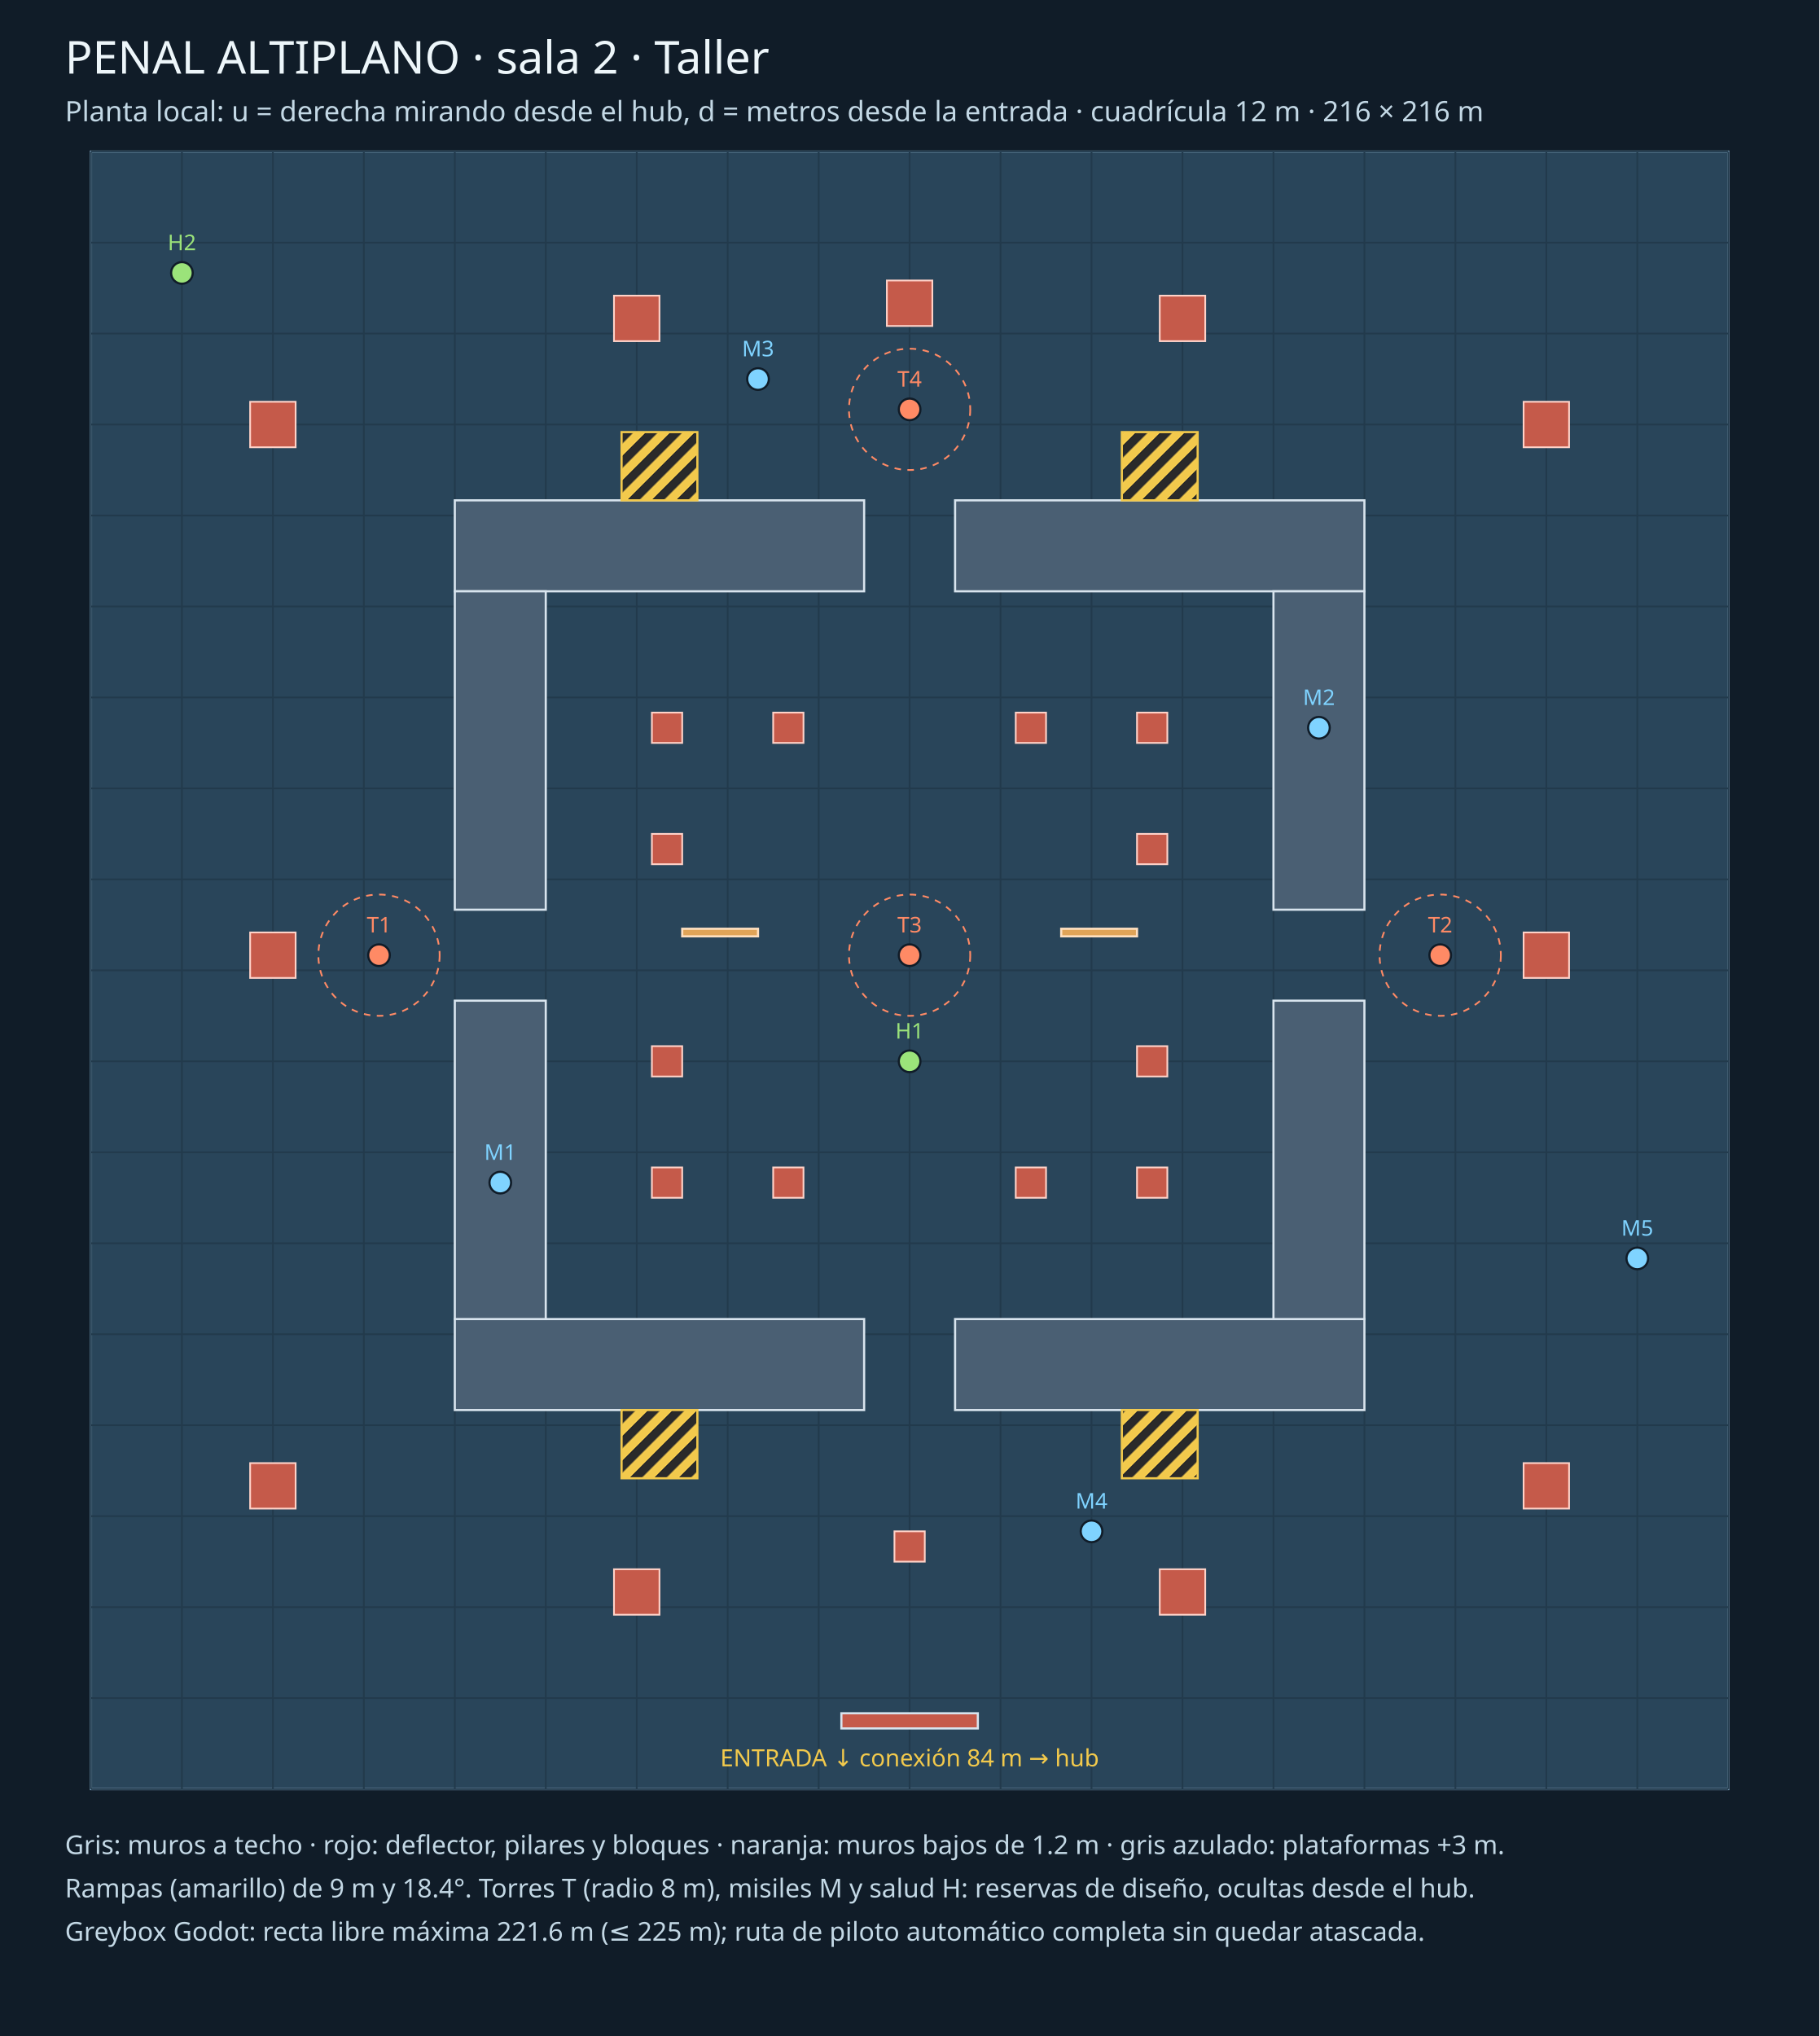
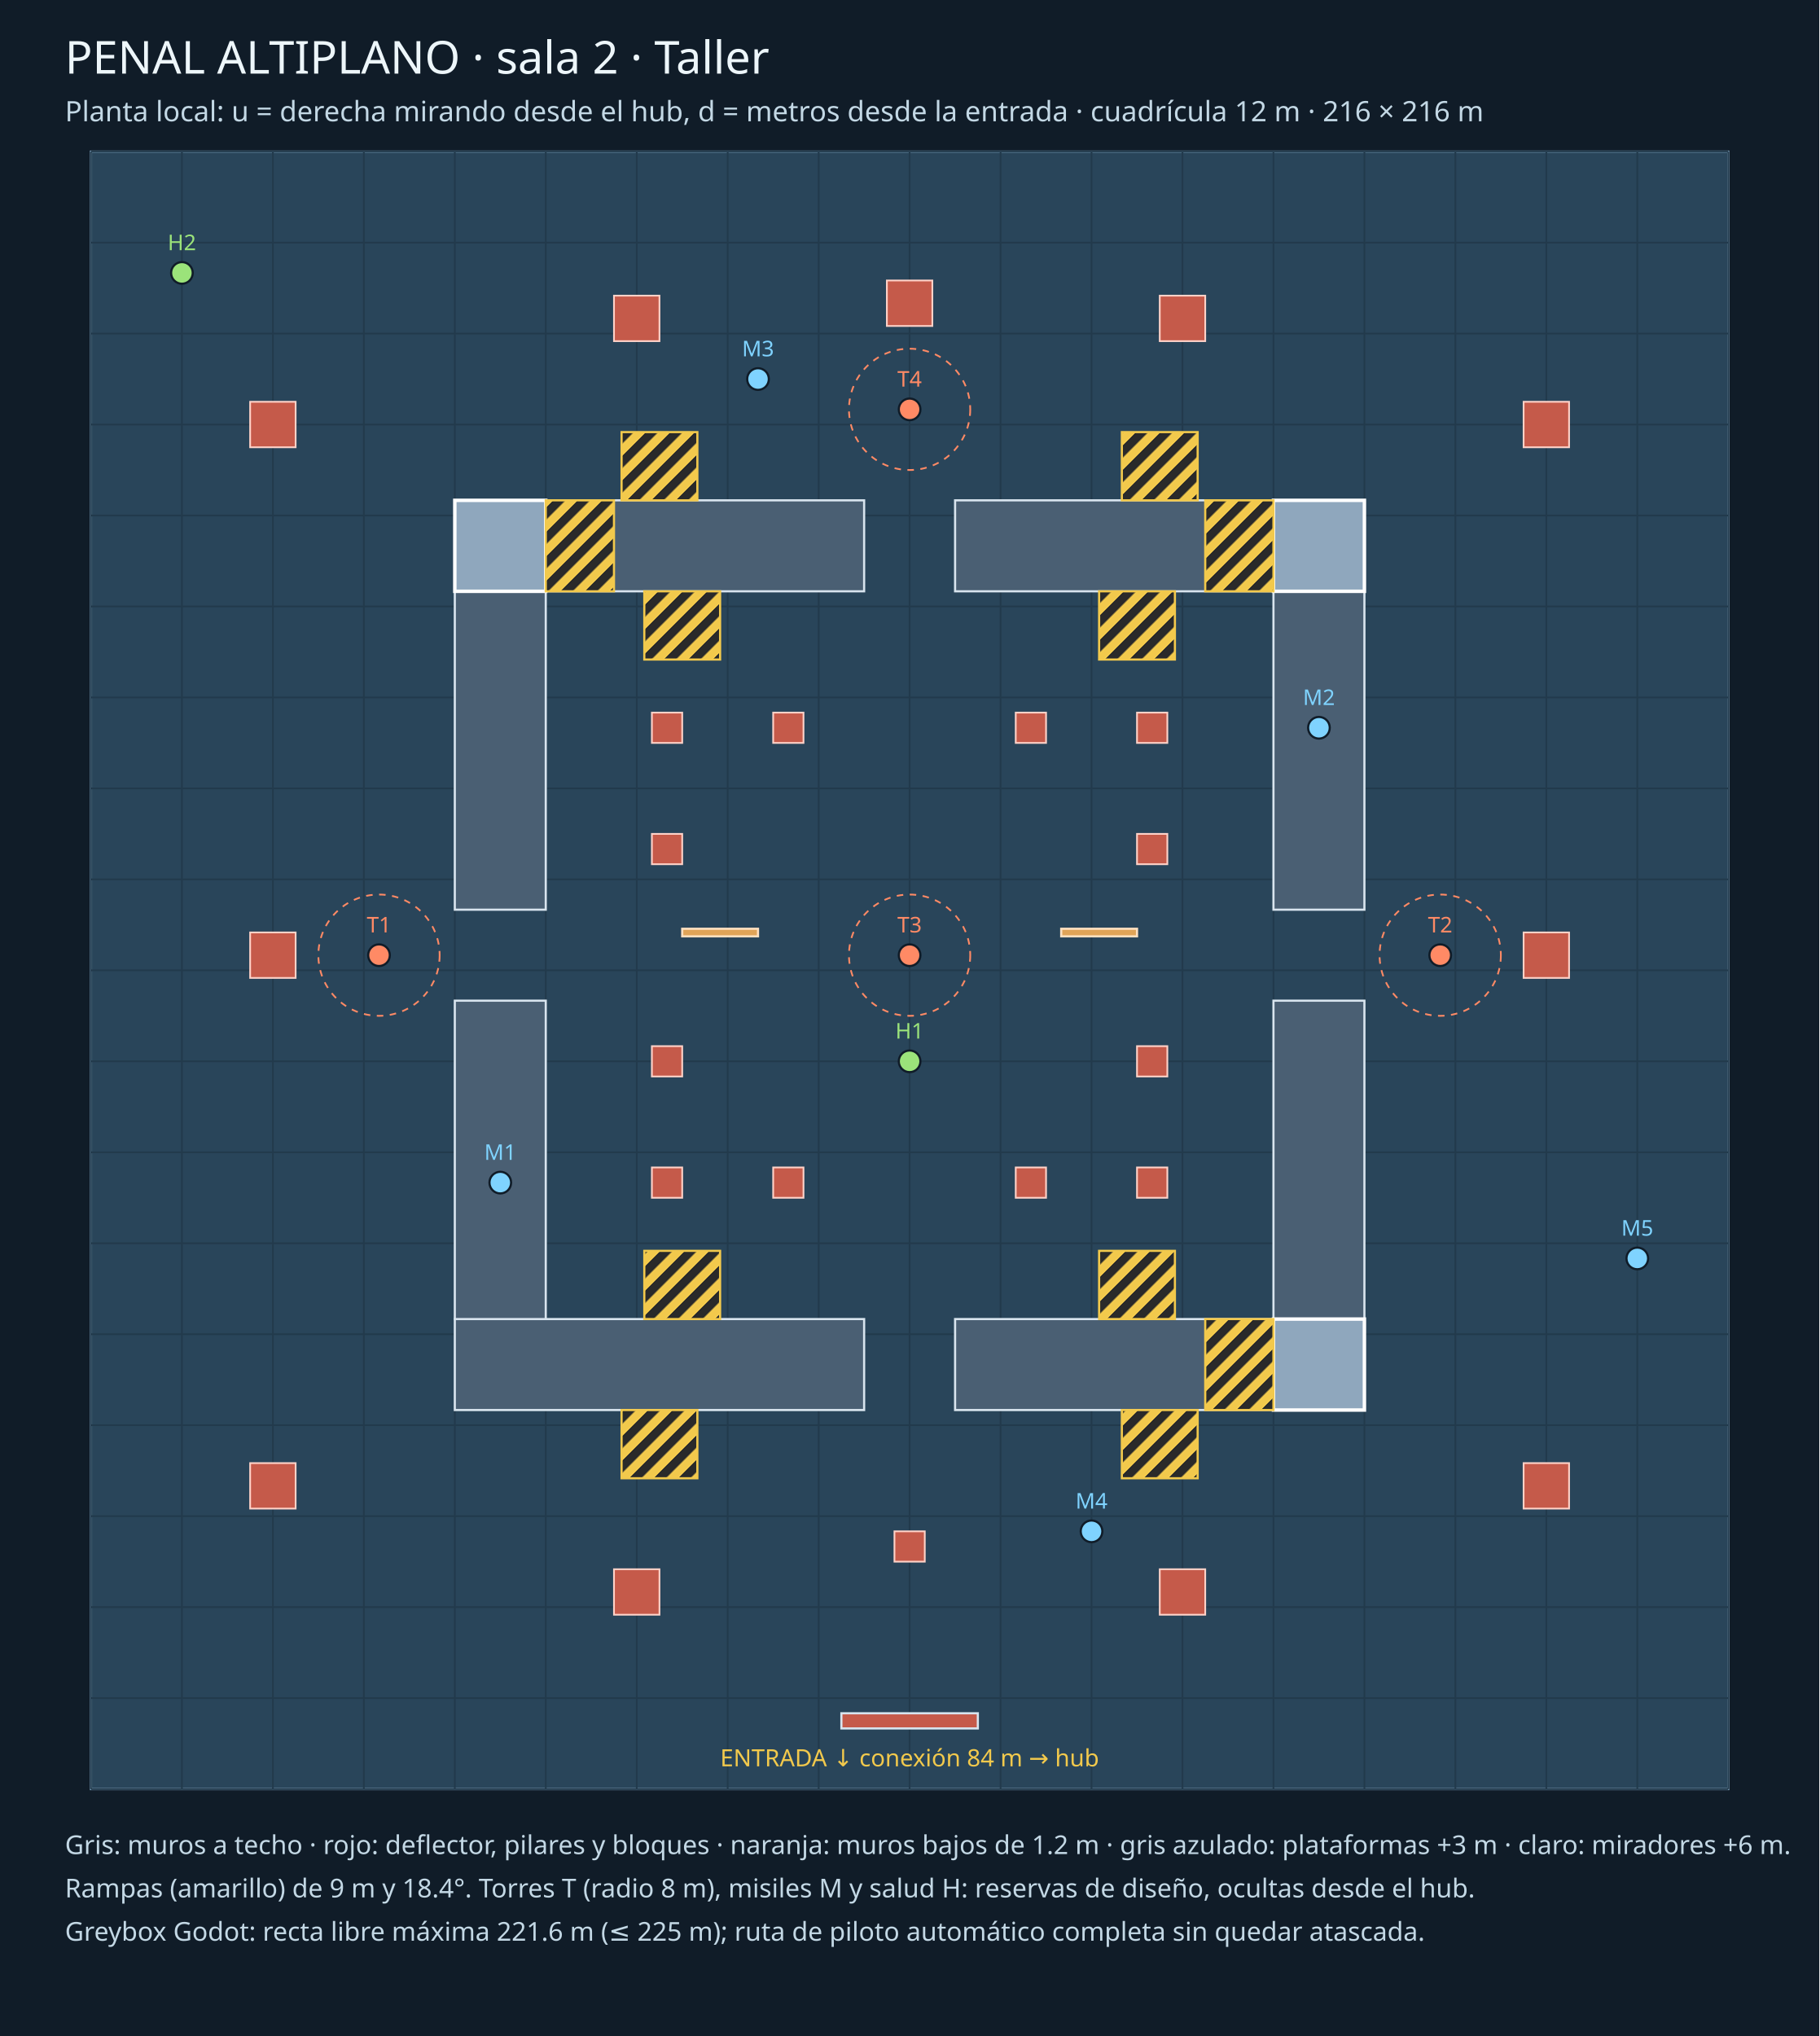
<svg xmlns="http://www.w3.org/2000/svg" width="840" height="940" viewBox="0 0 840 940" font-family="sans-serif">
  <defs>
    <pattern id="haz" width="8" height="8" patternUnits="userSpaceOnUse" patternTransform="rotate(45)">
      <rect width="8" height="8" fill="#f2c94c" />
      <rect width="4" height="8" fill="#2a2a2a" />
    </pattern>
  </defs>
  <rect width="840" height="940" fill="#101c28" />
  <text x="30" y="34" font-size="21" fill="#edf6fa">PENAL ALTIPLANO · sala 2 · Taller</text>
  <text x="30" y="56" font-size="13" fill="#c3d8e5">Planta local: u = derecha mirando desde el hub, d = metros desde la entrada · cuadrícula 12 m · 216 × 216 m</text>
  <rect x="42.0" y="70.0" width="756.0" height="756.0" fill="#29455a" stroke="#8ab1ce" stroke-width="1.0" />
  <g stroke="#223a4c" stroke-width="0.8">
    <line x1="42.0" y1="826.0" x2="42.0" y2="70.0" />
    <line x1="84.0" y1="826.0" x2="84.0" y2="70.0" />
    <line x1="126.0" y1="826.0" x2="126.0" y2="70.0" />
    <line x1="168.0" y1="826.0" x2="168.0" y2="70.0" />
    <line x1="210.0" y1="826.0" x2="210.0" y2="70.0" />
    <line x1="252.0" y1="826.0" x2="252.0" y2="70.0" />
    <line x1="294.0" y1="826.0" x2="294.0" y2="70.0" />
    <line x1="336.0" y1="826.0" x2="336.0" y2="70.0" />
    <line x1="378.0" y1="826.0" x2="378.0" y2="70.0" />
    <line x1="420.0" y1="826.0" x2="420.0" y2="70.0" />
    <line x1="462.0" y1="826.0" x2="462.0" y2="70.0" />
    <line x1="504.0" y1="826.0" x2="504.0" y2="70.0" />
    <line x1="546.0" y1="826.0" x2="546.0" y2="70.0" />
    <line x1="588.0" y1="826.0" x2="588.0" y2="70.0" />
    <line x1="630.0" y1="826.0" x2="630.0" y2="70.0" />
    <line x1="672.0" y1="826.0" x2="672.0" y2="70.0" />
    <line x1="714.0" y1="826.0" x2="714.0" y2="70.0" />
    <line x1="756.0" y1="826.0" x2="756.0" y2="70.0" />
    <line x1="798.0" y1="826.0" x2="798.0" y2="70.0" />
    <line x1="42.0" y1="826.0" x2="798.0" y2="826.0" />
    <line x1="42.0" y1="784.0" x2="798.0" y2="784.0" />
    <line x1="42.0" y1="742.0" x2="798.0" y2="742.0" />
    <line x1="42.0" y1="700.0" x2="798.0" y2="700.0" />
    <line x1="42.0" y1="658.0" x2="798.0" y2="658.0" />
    <line x1="42.0" y1="616.0" x2="798.0" y2="616.0" />
    <line x1="42.0" y1="574.0" x2="798.0" y2="574.0" />
    <line x1="42.0" y1="532.0" x2="798.0" y2="532.0" />
    <line x1="42.0" y1="490.0" x2="798.0" y2="490.0" />
    <line x1="42.0" y1="448.0" x2="798.0" y2="448.0" />
    <line x1="42.0" y1="406.0" x2="798.0" y2="406.0" />
    <line x1="42.0" y1="364.0" x2="798.0" y2="364.0" />
    <line x1="42.0" y1="322.0" x2="798.0" y2="322.0" />
    <line x1="42.0" y1="280.0" x2="798.0" y2="280.0" />
    <line x1="42.0" y1="238.0" x2="798.0" y2="238.0" />
    <line x1="42.0" y1="196.0" x2="798.0" y2="196.0" />
    <line x1="42.0" y1="154.0" x2="798.0" y2="154.0" />
    <line x1="42.0" y1="112.0" x2="798.0" y2="112.0" />
    <line x1="42.0" y1="70.0" x2="798.0" y2="70.0" />
  </g>
  <rect x="210.0" y="609.0" width="189.0" height="42.0" fill="#4a5f73" stroke="#d8e4ee" stroke-width="1.0" />
  <rect x="441.0" y="609.0" width="189.0" height="42.0" fill="#4a5f73" stroke="#d8e4ee" stroke-width="1.0" />
  <rect x="210.0" y="231.0" width="189.0" height="42.0" fill="#4a5f73" stroke="#d8e4ee" stroke-width="1.0" />
  <rect x="441.0" y="231.0" width="189.0" height="42.0" fill="#4a5f73" stroke="#d8e4ee" stroke-width="1.0" />
  <rect x="210.0" y="462.0" width="42.0" height="147.0" fill="#4a5f73" stroke="#d8e4ee" stroke-width="1.0" />
  <rect x="210.0" y="273.0" width="42.0" height="147.0" fill="#4a5f73" stroke="#d8e4ee" stroke-width="1.0" />
  <rect x="588.0" y="462.0" width="42.0" height="147.0" fill="#4a5f73" stroke="#d8e4ee" stroke-width="1.0" />
  <rect x="588.0" y="273.0" width="42.0" height="147.0" fill="#4a5f73" stroke="#d8e4ee" stroke-width="1.0" />
+   <rect x="210.0" y="231.0" width="42.0" height="42.0" fill="#8fa7bd" stroke="#ffffff" stroke-width="1.6" />
+   <rect x="588.0" y="231.0" width="42.0" height="42.0" fill="#8fa7bd" stroke="#ffffff" stroke-width="1.6" />
+   <rect x="588.0" y="609.0" width="42.0" height="42.0" fill="#8fa7bd" stroke="#ffffff" stroke-width="1.6" />
  <rect x="287.0" y="651.0" width="35.0" height="31.5" fill="url(#haz)" stroke="#f2c94c" stroke-width="1.0" />
  <rect x="518.0" y="651.0" width="35.0" height="31.5" fill="url(#haz)" stroke="#f2c94c" stroke-width="1.0" />
  <rect x="287.0" y="199.5" width="35.0" height="31.5" fill="url(#haz)" stroke="#f2c94c" stroke-width="1.0" />
  <rect x="518.0" y="199.5" width="35.0" height="31.5" fill="url(#haz)" stroke="#f2c94c" stroke-width="1.0" />
+   <rect x="297.5" y="577.5" width="35.0" height="31.5" fill="url(#haz)" stroke="#f2c94c" stroke-width="1.0" />
+   <rect x="507.5" y="577.5" width="35.0" height="31.5" fill="url(#haz)" stroke="#f2c94c" stroke-width="1.0" />
+   <rect x="297.5" y="273.0" width="35.0" height="31.5" fill="url(#haz)" stroke="#f2c94c" stroke-width="1.0" />
+   <rect x="507.5" y="273.0" width="35.0" height="31.5" fill="url(#haz)" stroke="#f2c94c" stroke-width="1.0" />
+   <rect x="252.0" y="231.0" width="31.5" height="42.0" fill="url(#haz)" stroke="#f2c94c" stroke-width="1.0" />
+   <rect x="556.5" y="231.0" width="31.5" height="42.0" fill="url(#haz)" stroke="#f2c94c" stroke-width="1.0" />
+   <rect x="556.5" y="609.0" width="31.5" height="42.0" fill="url(#haz)" stroke="#f2c94c" stroke-width="1.0" />
  <rect x="301.0" y="539.0" width="14.0" height="14.0" fill="#c55a4a" stroke="#ffd2c8" stroke-width="0.8" />
  <rect x="357.0" y="539.0" width="14.0" height="14.0" fill="#c55a4a" stroke="#ffd2c8" stroke-width="0.8" />
  <rect x="469.0" y="539.0" width="14.0" height="14.0" fill="#c55a4a" stroke="#ffd2c8" stroke-width="0.8" />
  <rect x="525.0" y="539.0" width="14.0" height="14.0" fill="#c55a4a" stroke="#ffd2c8" stroke-width="0.8" />
  <rect x="301.0" y="329.0" width="14.0" height="14.0" fill="#c55a4a" stroke="#ffd2c8" stroke-width="0.8" />
  <rect x="357.0" y="329.0" width="14.0" height="14.0" fill="#c55a4a" stroke="#ffd2c8" stroke-width="0.8" />
  <rect x="469.0" y="329.0" width="14.0" height="14.0" fill="#c55a4a" stroke="#ffd2c8" stroke-width="0.8" />
  <rect x="525.0" y="329.0" width="14.0" height="14.0" fill="#c55a4a" stroke="#ffd2c8" stroke-width="0.8" />
  <rect x="301.0" y="483.0" width="14.0" height="14.0" fill="#c55a4a" stroke="#ffd2c8" stroke-width="0.8" />
  <rect x="525.0" y="483.0" width="14.0" height="14.0" fill="#c55a4a" stroke="#ffd2c8" stroke-width="0.8" />
  <rect x="301.0" y="385.0" width="14.0" height="14.0" fill="#c55a4a" stroke="#ffd2c8" stroke-width="0.8" />
  <rect x="525.0" y="385.0" width="14.0" height="14.0" fill="#c55a4a" stroke="#ffd2c8" stroke-width="0.8" />
  <rect x="115.5" y="675.5" width="21.0" height="21.0" fill="#c55a4a" stroke="#ffd2c8" stroke-width="0.8" />
  <rect x="703.5" y="675.5" width="21.0" height="21.0" fill="#c55a4a" stroke="#ffd2c8" stroke-width="0.8" />
  <rect x="115.5" y="430.5" width="21.0" height="21.0" fill="#c55a4a" stroke="#ffd2c8" stroke-width="0.8" />
  <rect x="703.5" y="430.5" width="21.0" height="21.0" fill="#c55a4a" stroke="#ffd2c8" stroke-width="0.8" />
  <rect x="115.5" y="185.5" width="21.0" height="21.0" fill="#c55a4a" stroke="#ffd2c8" stroke-width="0.8" />
  <rect x="703.5" y="185.5" width="21.0" height="21.0" fill="#c55a4a" stroke="#ffd2c8" stroke-width="0.8" />
  <rect x="283.5" y="724.5" width="21.0" height="21.0" fill="#c55a4a" stroke="#ffd2c8" stroke-width="0.8" />
  <rect x="535.5" y="724.5" width="21.0" height="21.0" fill="#c55a4a" stroke="#ffd2c8" stroke-width="0.8" />
  <rect x="283.5" y="136.5" width="21.0" height="21.0" fill="#c55a4a" stroke="#ffd2c8" stroke-width="0.8" />
  <rect x="535.5" y="136.5" width="21.0" height="21.0" fill="#c55a4a" stroke="#ffd2c8" stroke-width="0.8" />
  <rect x="409.5" y="129.5" width="21.0" height="21.0" fill="#c55a4a" stroke="#ffd2c8" stroke-width="0.8" />
  <rect x="413.0" y="707.0" width="14.0" height="14.0" fill="#c55a4a" stroke="#ffd2c8" stroke-width="0.8" />
  <rect x="388.5" y="791.0" width="63.0" height="7.0" fill="#c55a4a" stroke="#d8e4ee" stroke-width="1.0" />
  <rect x="315.0" y="428.8" width="35.0" height="3.5" fill="#e0a458" stroke="#ffe0c0" stroke-width="1.0" />
  <rect x="490.0" y="428.8" width="35.0" height="3.5" fill="#e0a458" stroke="#ffe0c0" stroke-width="1.0" />
  <circle cx="175.0" cy="441.0" r="28.0" fill="none" stroke="#ff8a65" stroke-dasharray="3 3" stroke-width="0.8" />
  <circle cx="175.0" cy="441.0" r="5" fill="#ff8a65" stroke="#101c28" />
  <text x="175.0" y="430.5" font-size="10" fill="#ff8a65" text-anchor="middle">T1</text>
  <circle cx="665.0" cy="441.0" r="28.0" fill="none" stroke="#ff8a65" stroke-dasharray="3 3" stroke-width="0.8" />
  <circle cx="665.0" cy="441.0" r="5" fill="#ff8a65" stroke="#101c28" />
  <text x="665.0" y="430.5" font-size="10" fill="#ff8a65" text-anchor="middle">T2</text>
  <circle cx="420.0" cy="441.0" r="28.0" fill="none" stroke="#ff8a65" stroke-dasharray="3 3" stroke-width="0.8" />
  <circle cx="420.0" cy="441.0" r="5" fill="#ff8a65" stroke="#101c28" />
  <text x="420.0" y="430.5" font-size="10" fill="#ff8a65" text-anchor="middle">T3</text>
  <circle cx="420.0" cy="189.0" r="28.0" fill="none" stroke="#ff8a65" stroke-dasharray="3 3" stroke-width="0.8" />
  <circle cx="420.0" cy="189.0" r="5" fill="#ff8a65" stroke="#101c28" />
  <text x="420.0" y="178.5" font-size="10" fill="#ff8a65" text-anchor="middle">T4</text>
  <circle cx="231.0" cy="546.0" r="5" fill="#7fd3ff" stroke="#101c28" />
  <text x="231.0" y="535.5" font-size="10" fill="#7fd3ff" text-anchor="middle">M1</text>
  <circle cx="609.0" cy="336.0" r="5" fill="#7fd3ff" stroke="#101c28" />
  <text x="609.0" y="325.5" font-size="10" fill="#7fd3ff" text-anchor="middle">M2</text>
  <circle cx="350.0" cy="175.0" r="5" fill="#7fd3ff" stroke="#101c28" />
  <text x="350.0" y="164.5" font-size="10" fill="#7fd3ff" text-anchor="middle">M3</text>
  <circle cx="504.0" cy="707.0" r="5" fill="#7fd3ff" stroke="#101c28" />
  <text x="504.0" y="696.5" font-size="10" fill="#7fd3ff" text-anchor="middle">M4</text>
  <circle cx="756.0" cy="581.0" r="5" fill="#7fd3ff" stroke="#101c28" />
  <text x="756.0" y="570.5" font-size="10" fill="#7fd3ff" text-anchor="middle">M5</text>
  <circle cx="420.0" cy="490.0" r="5" fill="#9be37a" stroke="#101c28" />
  <text x="420.0" y="479.5" font-size="10" fill="#9be37a" text-anchor="middle">H1</text>
  <circle cx="84.0" cy="126.0" r="5" fill="#9be37a" stroke="#101c28" />
  <text x="84.0" y="115.5" font-size="10" fill="#9be37a" text-anchor="middle">H2</text>
  <text x="420.0" y="815.5" font-size="11" fill="#f2c94c" text-anchor="middle">ENTRADA ↓ conexión 84 m → hub</text>
-   <text x="30" y="856.0" font-size="12" fill="#c3d8e5">Gris: muros a techo · rojo: deflector, pilares y bloques · naranja: muros bajos de 1.2 m · gris azulado: plataformas +3 m.</text>
+   <text x="30" y="856.0" font-size="12" fill="#c3d8e5">Gris: muros a techo · rojo: deflector, pilares y bloques · naranja: muros bajos de 1.2 m · gris azulado: plataformas +3 m · claro: miradores +6 m.</text>
  <text x="30" y="876.0" font-size="12" fill="#c3d8e5">Rampas (amarillo) de 9 m y 18.4°. Torres T (radio 8 m), misiles M y salud H: reservas de diseño, ocultas desde el hub.</text>
  <text x="30" y="896.0" font-size="12" fill="#c3d8e5">Greybox Godot: recta libre máxima 221.6 m (≤ 225 m); ruta de piloto automático completa sin quedar atascada.</text>
</svg>
